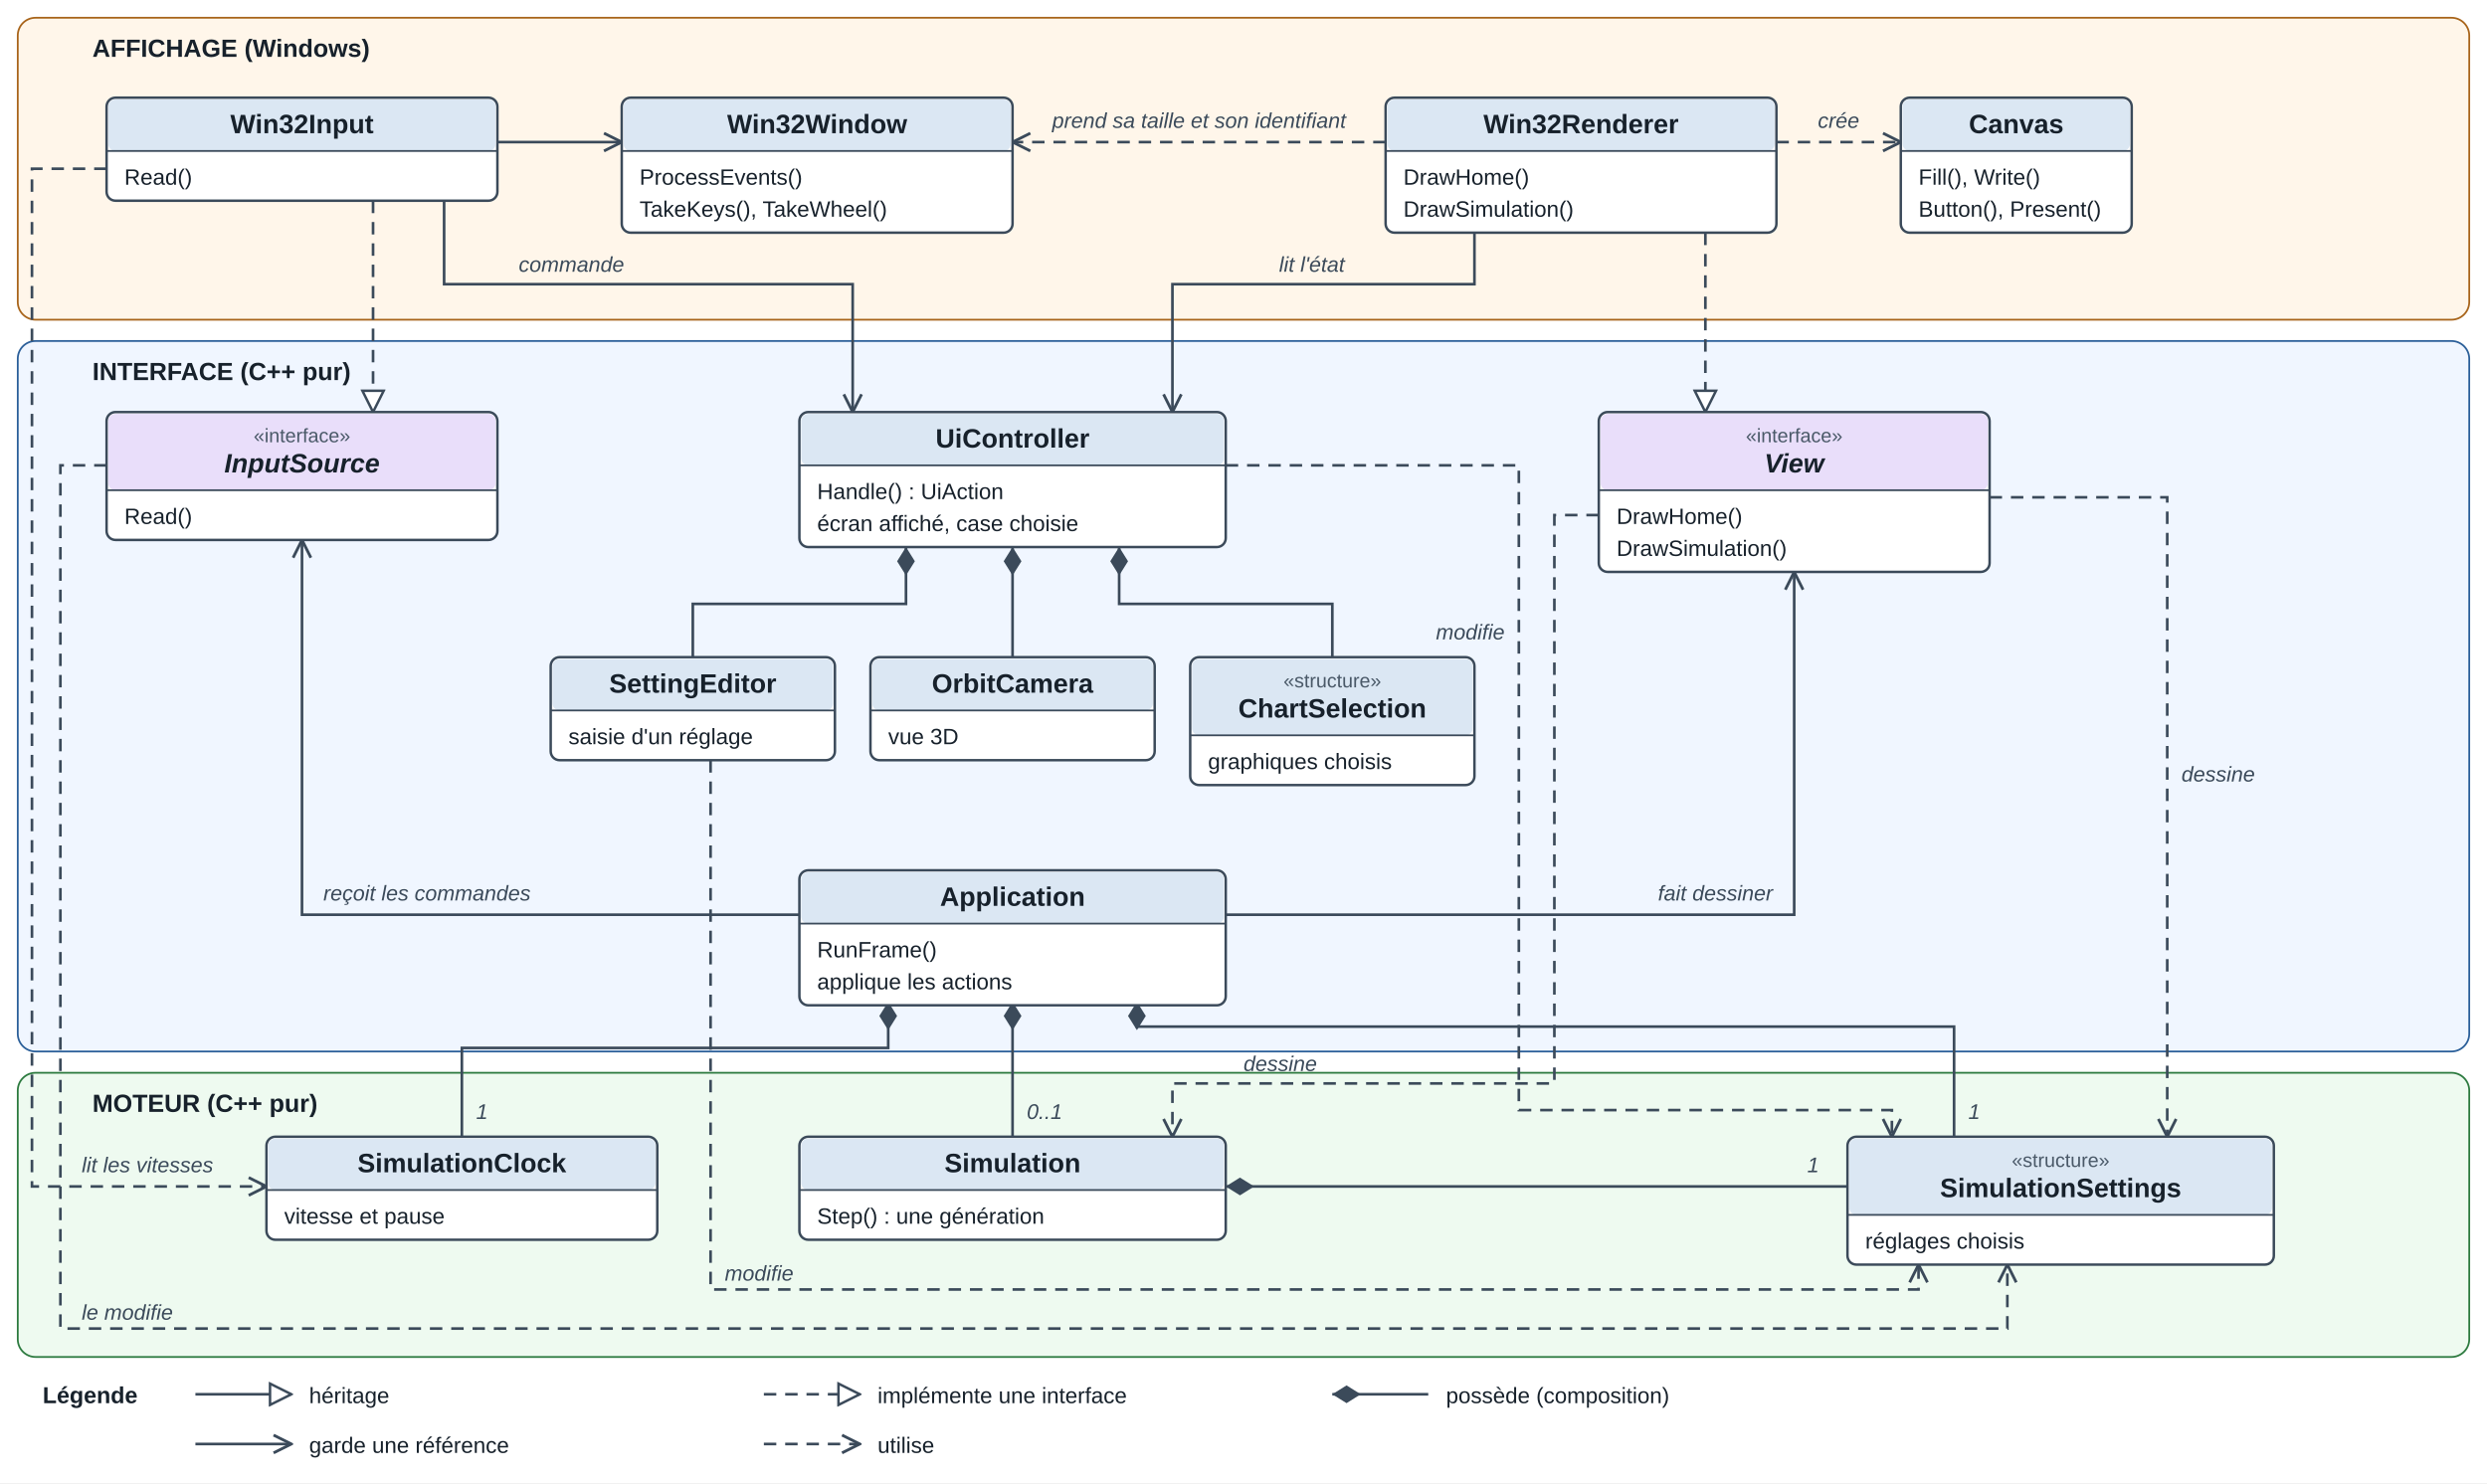
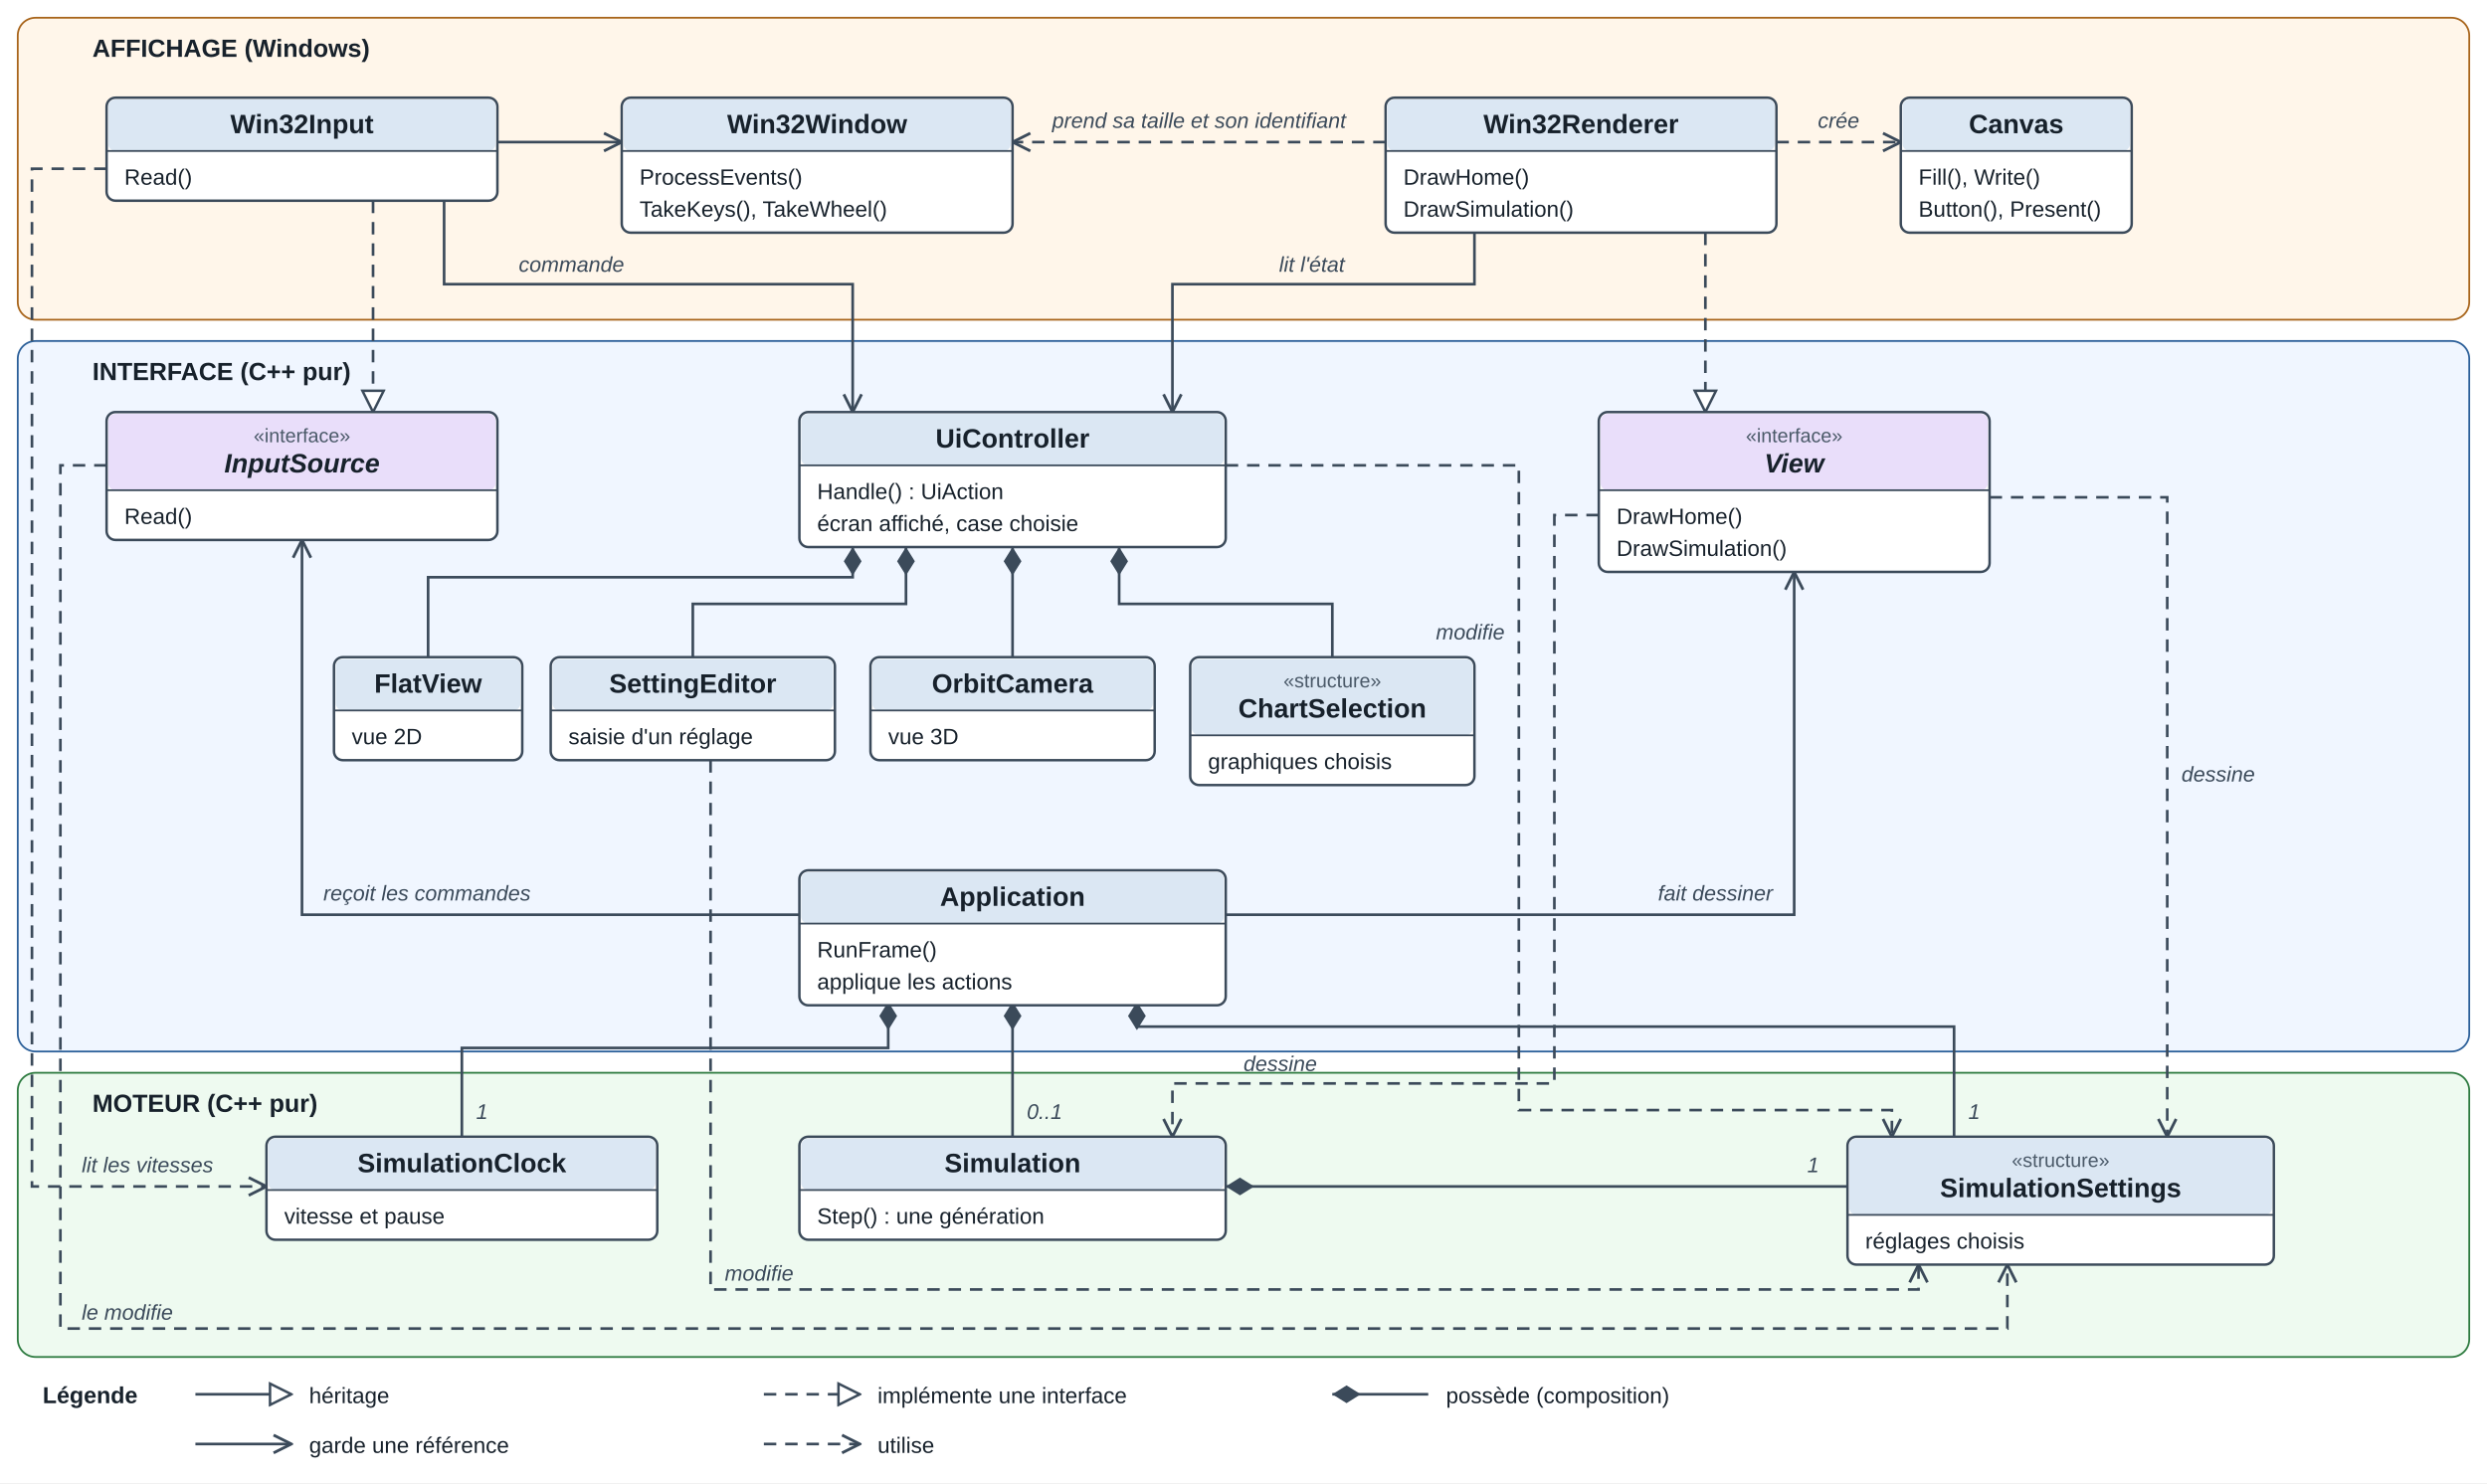
<svg xmlns="http://www.w3.org/2000/svg" viewBox="0 0 1400 835" role="img" aria-label="Diagramme de classes : affichage, interface et lien avec le moteur">
  <style>
 text { font-family: "Segoe UI", Arial, sans-serif; fill: #17212b; }
 .name { font-size: 15px; font-weight: 700; text-anchor: middle; }
 .abstract { font-style: italic; }
 .stereo { font-size: 11px; text-anchor: middle; fill: #4a5968; }
 .member { font-size: 12.5px; }
 .label { font-size: 12px; font-style: italic; fill: #3b4a5a; }
 .band { font-size: 14px; font-weight: 700; }
 .legend { font-size: 12.5px; }
 .legendtitle { font-size: 13px; font-weight: 700; }
</style>
  <defs>
    <marker id="triangle" viewBox="0 0 14 14" refX="13" refY="7" markerWidth="14" markerHeight="14" markerUnits="userSpaceOnUse" orient="auto">
      <path d="M1 1 L13 7 L1 13 Z" fill="#ffffff" stroke="#3b4a5a" stroke-width="1.4" />
    </marker>
    <marker id="diamond" viewBox="0 0 18 12" refX="1" refY="6" markerWidth="18" markerHeight="12" markerUnits="userSpaceOnUse" orient="auto">
      <path d="M1 6 L9 1 L17 6 L9 11 Z" fill="#3b4a5a" />
    </marker>
    <marker id="arrow" viewBox="0 0 12 12" refX="11" refY="6" markerWidth="12" markerHeight="12" markerUnits="userSpaceOnUse" orient="auto">
      <path d="M1 1 L11 6 L1 11" fill="none" stroke="#3b4a5a" stroke-width="1.6" />
    </marker>
  </defs>
  <rect width="1400" height="835" fill="#ffffff" />
  <rect x="10" y="10" width="1380" height="170" rx="10" fill="#fff6ea" stroke="#a8641a" />
  <text x="52" y="32" class="band" fill="#a8641a">AFFICHAGE (Windows)</text>
  <rect x="10" y="192" width="1380" height="400" rx="10" fill="#f0f6ff" stroke="#2b5f99" />
  <text x="52" y="214" class="band" fill="#2b5f99">INTERFACE (C++ pur)</text>
  <rect x="10" y="604" width="1380" height="160" rx="10" fill="#eefaf0" stroke="#2c7a3f" />
  <text x="52" y="626" class="band" fill="#2c7a3f">MOTEUR (C++ pur)</text>
  <path d="M 210 113 L 210 232" fill="none" stroke="#3b4a5a" stroke-width="1.5" stroke-dasharray="7 5" marker-end="url(#triangle)" />
  <path d="M 960 131 L 960 232" fill="none" stroke="#3b4a5a" stroke-width="1.5" stroke-dasharray="7 5" marker-end="url(#triangle)" />
  <path d="M 280 80 L 350 80" fill="none" stroke="#3b4a5a" stroke-width="1.5" marker-end="url(#arrow)" />
  <path d="M 250 113 L 250 160 L 480 160 L 480 232" fill="none" stroke="#3b4a5a" stroke-width="1.5" marker-end="url(#arrow)" />
  <path d="M 830 131 L 830 160 L 660 160 L 660 232" fill="none" stroke="#3b4a5a" stroke-width="1.5" marker-end="url(#arrow)" />
  <path d="M 780 80 L 570 80" fill="none" stroke="#3b4a5a" stroke-width="1.5" stroke-dasharray="7 5" marker-end="url(#arrow)" />
  <path d="M 1000 80 L 1070 80" fill="none" stroke="#3b4a5a" stroke-width="1.5" stroke-dasharray="7 5" marker-end="url(#arrow)" />
  <path d="M 60 95 L 18 95 L 18 668 L 150 668" fill="none" stroke="#3b4a5a" stroke-width="1.5" stroke-dasharray="7 5" marker-end="url(#arrow)" />
  <path d="M 510 308 L 510 340 L 390 340 L 390 370" fill="none" stroke="#3b4a5a" stroke-width="1.5" marker-start="url(#diamond)" />
  <path d="M 570 308 L 570 370" fill="none" stroke="#3b4a5a" stroke-width="1.5" marker-start="url(#diamond)" />
  <path d="M 630 308 L 630 340 L 750 340 L 750 370" fill="none" stroke="#3b4a5a" stroke-width="1.5" marker-start="url(#diamond)" />
+   <path d="M 480 308 L 480 325 L 241 325 L 241 370" fill="none" stroke="#3b4a5a" stroke-width="1.5" marker-start="url(#diamond)" />
  <path d="M 450 515 L 170 515 L 170 304" fill="none" stroke="#3b4a5a" stroke-width="1.5" marker-end="url(#arrow)" />
  <path d="M 690 515 L 1010 515 L 1010 322" fill="none" stroke="#3b4a5a" stroke-width="1.5" marker-end="url(#arrow)" />
  <path d="M 500 564 L 500 590 L 260 590 L 260 640" fill="none" stroke="#3b4a5a" stroke-width="1.5" marker-start="url(#diamond)" />
  <path d="M 570 564 L 570 640" fill="none" stroke="#3b4a5a" stroke-width="1.5" marker-start="url(#diamond)" />
  <path d="M 640 564 L 640 578 L 1100 578 L 1100 640" fill="none" stroke="#3b4a5a" stroke-width="1.5" marker-start="url(#diamond)" />
  <path d="M 690 668 L 1040 668" fill="none" stroke="#3b4a5a" stroke-width="1.5" marker-start="url(#diamond)" />
  <path d="M 900 290 L 875 290 L 875 610 L 660 610 L 660 640" fill="none" stroke="#3b4a5a" stroke-width="1.5" stroke-dasharray="7 5" marker-end="url(#arrow)" />
  <path d="M 1120 280 L 1220 280 L 1220 640" fill="none" stroke="#3b4a5a" stroke-width="1.5" stroke-dasharray="7 5" marker-end="url(#arrow)" />
  <path d="M 690 262 L 855 262 L 855 625 L 1065 625 L 1065 640" fill="none" stroke="#3b4a5a" stroke-width="1.5" stroke-dasharray="7 5" marker-end="url(#arrow)" />
  <path d="M 400 428 L 400 726 L 1080 726 L 1080 712" fill="none" stroke="#3b4a5a" stroke-width="1.5" stroke-dasharray="7 5" marker-end="url(#arrow)" />
  <path d="M 60 262 L 34 262 L 34 748 L 1130 748 L 1130 712" fill="none" stroke="#3b4a5a" stroke-width="1.5" stroke-dasharray="7 5" marker-end="url(#arrow)" />
  <path d="M 110 785 L 164 785" fill="none" stroke="#3b4a5a" stroke-width="1.5" marker-end="url(#triangle)" />
  <path d="M 430 785 L 484 785" fill="none" stroke="#3b4a5a" stroke-width="1.5" stroke-dasharray="7 5" marker-end="url(#triangle)" />
  <path d="M 750 785 L 804 785" fill="none" stroke="#3b4a5a" stroke-width="1.5" marker-start="url(#diamond)" />
  <path d="M 110 813 L 164 813" fill="none" stroke="#3b4a5a" stroke-width="1.5" marker-end="url(#arrow)" />
  <path d="M 430 813 L 484 813" fill="none" stroke="#3b4a5a" stroke-width="1.5" stroke-dasharray="7 5" marker-end="url(#arrow)" />
  <rect x="60" y="55" width="220" height="58" rx="5" fill="#ffffff" stroke="#3b4a5a" stroke-width="1.4" />
  <rect x="61" y="56" width="218" height="29" rx="4" fill="#dbe7f3" />
  <text x="170.0" y="75" class="name">Win32Input</text>
  <line x1="60" y1="85" x2="280" y2="85" stroke="#3b4a5a" />
  <text x="70" y="104" class="member">Read()</text>
  <rect x="350" y="55" width="220" height="76" rx="5" fill="#ffffff" stroke="#3b4a5a" stroke-width="1.4" />
  <rect x="351" y="56" width="218" height="29" rx="4" fill="#dbe7f3" />
  <text x="460.0" y="75" class="name">Win32Window</text>
  <line x1="350" y1="85" x2="570" y2="85" stroke="#3b4a5a" />
  <text x="360" y="104" class="member">ProcessEvents()</text>
  <text x="360" y="122" class="member">TakeKeys(), TakeWheel()</text>
  <rect x="780" y="55" width="220" height="76" rx="5" fill="#ffffff" stroke="#3b4a5a" stroke-width="1.4" />
  <rect x="781" y="56" width="218" height="29" rx="4" fill="#dbe7f3" />
  <text x="890.0" y="75" class="name">Win32Renderer</text>
  <line x1="780" y1="85" x2="1000" y2="85" stroke="#3b4a5a" />
  <text x="790" y="104" class="member">DrawHome()</text>
  <text x="790" y="122" class="member">DrawSimulation()</text>
  <rect x="1070" y="55" width="130" height="76" rx="5" fill="#ffffff" stroke="#3b4a5a" stroke-width="1.4" />
  <rect x="1071" y="56" width="128" height="29" rx="4" fill="#dbe7f3" />
  <text x="1135.0" y="75" class="name">Canvas</text>
  <line x1="1070" y1="85" x2="1200" y2="85" stroke="#3b4a5a" />
  <text x="1080" y="104" class="member">Fill(), Write()</text>
  <text x="1080" y="122" class="member">Button(), Present()</text>
  <rect x="60" y="232" width="220" height="72" rx="5" fill="#ffffff" stroke="#3b4a5a" stroke-width="1.4" />
  <rect x="61" y="233" width="218" height="43" rx="4" fill="#e9defa" />
  <text x="170.0" y="249" class="stereo">«interface»</text>
  <text x="170.0" y="266" class="name abstract">InputSource</text>
  <line x1="60" y1="276" x2="280" y2="276" stroke="#3b4a5a" />
  <text x="70" y="295" class="member">Read()</text>
  <rect x="450" y="232" width="240" height="76" rx="5" fill="#ffffff" stroke="#3b4a5a" stroke-width="1.4" />
  <rect x="451" y="233" width="238" height="29" rx="4" fill="#dbe7f3" />
  <text x="570.0" y="252" class="name">UiController</text>
  <line x1="450" y1="262" x2="690" y2="262" stroke="#3b4a5a" />
  <text x="460" y="281" class="member">Handle() : UiAction</text>
  <text x="460" y="299" class="member">écran affiché, case choisie</text>
  <rect x="900" y="232" width="220" height="90" rx="5" fill="#ffffff" stroke="#3b4a5a" stroke-width="1.4" />
  <rect x="901" y="233" width="218" height="43" rx="4" fill="#e9defa" />
  <text x="1010.0" y="249" class="stereo">«interface»</text>
  <text x="1010.0" y="266" class="name abstract">View</text>
  <line x1="900" y1="276" x2="1120" y2="276" stroke="#3b4a5a" />
  <text x="910" y="295" class="member">DrawHome()</text>
  <text x="910" y="313" class="member">DrawSimulation()</text>
  <rect x="310" y="370" width="160" height="58" rx="5" fill="#ffffff" stroke="#3b4a5a" stroke-width="1.4" />
  <rect x="311" y="371" width="158" height="29" rx="4" fill="#dbe7f3" />
  <text x="390.0" y="390" class="name">SettingEditor</text>
  <line x1="310" y1="400" x2="470" y2="400" stroke="#3b4a5a" />
  <text x="320" y="419" class="member">saisie d'un réglage</text>
+   <rect x="188" y="370" width="106" height="58" rx="5" fill="#ffffff" stroke="#3b4a5a" stroke-width="1.4" />
+   <rect x="189" y="371" width="104" height="29" rx="4" fill="#dbe7f3" />
+   <text x="241.0" y="390" class="name">FlatView</text>
+   <line x1="188" y1="400" x2="294" y2="400" stroke="#3b4a5a" />
+   <text x="198" y="419" class="member">vue 2D</text>
  <rect x="490" y="370" width="160" height="58" rx="5" fill="#ffffff" stroke="#3b4a5a" stroke-width="1.4" />
  <rect x="491" y="371" width="158" height="29" rx="4" fill="#dbe7f3" />
  <text x="570.0" y="390" class="name">OrbitCamera</text>
  <line x1="490" y1="400" x2="650" y2="400" stroke="#3b4a5a" />
  <text x="500" y="419" class="member">vue 3D</text>
  <rect x="670" y="370" width="160" height="72" rx="5" fill="#ffffff" stroke="#3b4a5a" stroke-width="1.4" />
  <rect x="671" y="371" width="158" height="43" rx="4" fill="#dbe7f3" />
  <text x="750.0" y="387" class="stereo">«structure»</text>
  <text x="750.0" y="404" class="name">ChartSelection</text>
  <line x1="670" y1="414" x2="830" y2="414" stroke="#3b4a5a" />
  <text x="680" y="433" class="member">graphiques choisis</text>
  <rect x="450" y="490" width="240" height="76" rx="5" fill="#ffffff" stroke="#3b4a5a" stroke-width="1.4" />
  <rect x="451" y="491" width="238" height="29" rx="4" fill="#dbe7f3" />
  <text x="570.0" y="510" class="name">Application</text>
  <line x1="450" y1="520" x2="690" y2="520" stroke="#3b4a5a" />
  <text x="460" y="539" class="member">RunFrame()</text>
  <text x="460" y="557" class="member">applique les actions</text>
  <rect x="150" y="640" width="220" height="58" rx="5" fill="#ffffff" stroke="#3b4a5a" stroke-width="1.4" />
  <rect x="151" y="641" width="218" height="29" rx="4" fill="#dbe7f3" />
  <text x="260.0" y="660" class="name">SimulationClock</text>
  <line x1="150" y1="670" x2="370" y2="670" stroke="#3b4a5a" />
  <text x="160" y="689" class="member">vitesse et pause</text>
  <rect x="450" y="640" width="240" height="58" rx="5" fill="#ffffff" stroke="#3b4a5a" stroke-width="1.4" />
  <rect x="451" y="641" width="238" height="29" rx="4" fill="#dbe7f3" />
  <text x="570.0" y="660" class="name">Simulation</text>
  <line x1="450" y1="670" x2="690" y2="670" stroke="#3b4a5a" />
  <text x="460" y="689" class="member">Step() : une génération</text>
  <rect x="1040" y="640" width="240" height="72" rx="5" fill="#ffffff" stroke="#3b4a5a" stroke-width="1.4" />
  <rect x="1041" y="641" width="238" height="43" rx="4" fill="#dbe7f3" />
  <text x="1160.0" y="657" class="stereo">«structure»</text>
  <text x="1160.0" y="674" class="name">SimulationSettings</text>
  <line x1="1040" y1="684" x2="1280" y2="684" stroke="#3b4a5a" />
  <text x="1050" y="703" class="member">réglages choisis</text>
  <text x="24" y="790" class="legendtitle">Légende</text>
  <text x="292" y="153" class="label" text-anchor="start">commande</text>
  <text x="720" y="153" class="label" text-anchor="start">lit l'état</text>
  <text x="675" y="72" class="label" text-anchor="middle">prend sa taille et son identifiant</text>
  <text x="1035" y="72" class="label" text-anchor="middle">crée</text>
  <text x="46" y="660" class="label" text-anchor="start">lit les vitesses</text>
  <text x="182" y="507" class="label" text-anchor="start">reçoit les commandes</text>
  <text x="998" y="507" class="label" text-anchor="end">fait dessiner</text>
  <text x="268" y="630" class="label" text-anchor="start">1</text>
  <text x="578" y="630" class="label" text-anchor="start">0..1</text>
  <text x="1108" y="630" class="label" text-anchor="start">1</text>
  <text x="1024" y="660" class="label" text-anchor="end">1</text>
  <text x="700" y="603" class="label" text-anchor="start">dessine</text>
  <text x="1228" y="440" class="label" text-anchor="start">dessine</text>
  <text x="847" y="360" class="label" text-anchor="end">modifie</text>
  <text x="408" y="721" class="label" text-anchor="start">modifie</text>
  <text x="46" y="743" class="label" text-anchor="start">le modifie</text>
  <text x="174" y="790" class="legend">héritage</text>
  <text x="494" y="790" class="legend">implémente une interface</text>
  <text x="814" y="790" class="legend">possède (composition)</text>
  <text x="174" y="818" class="legend">garde une référence</text>
  <text x="494" y="818" class="legend">utilise</text>
</svg>
